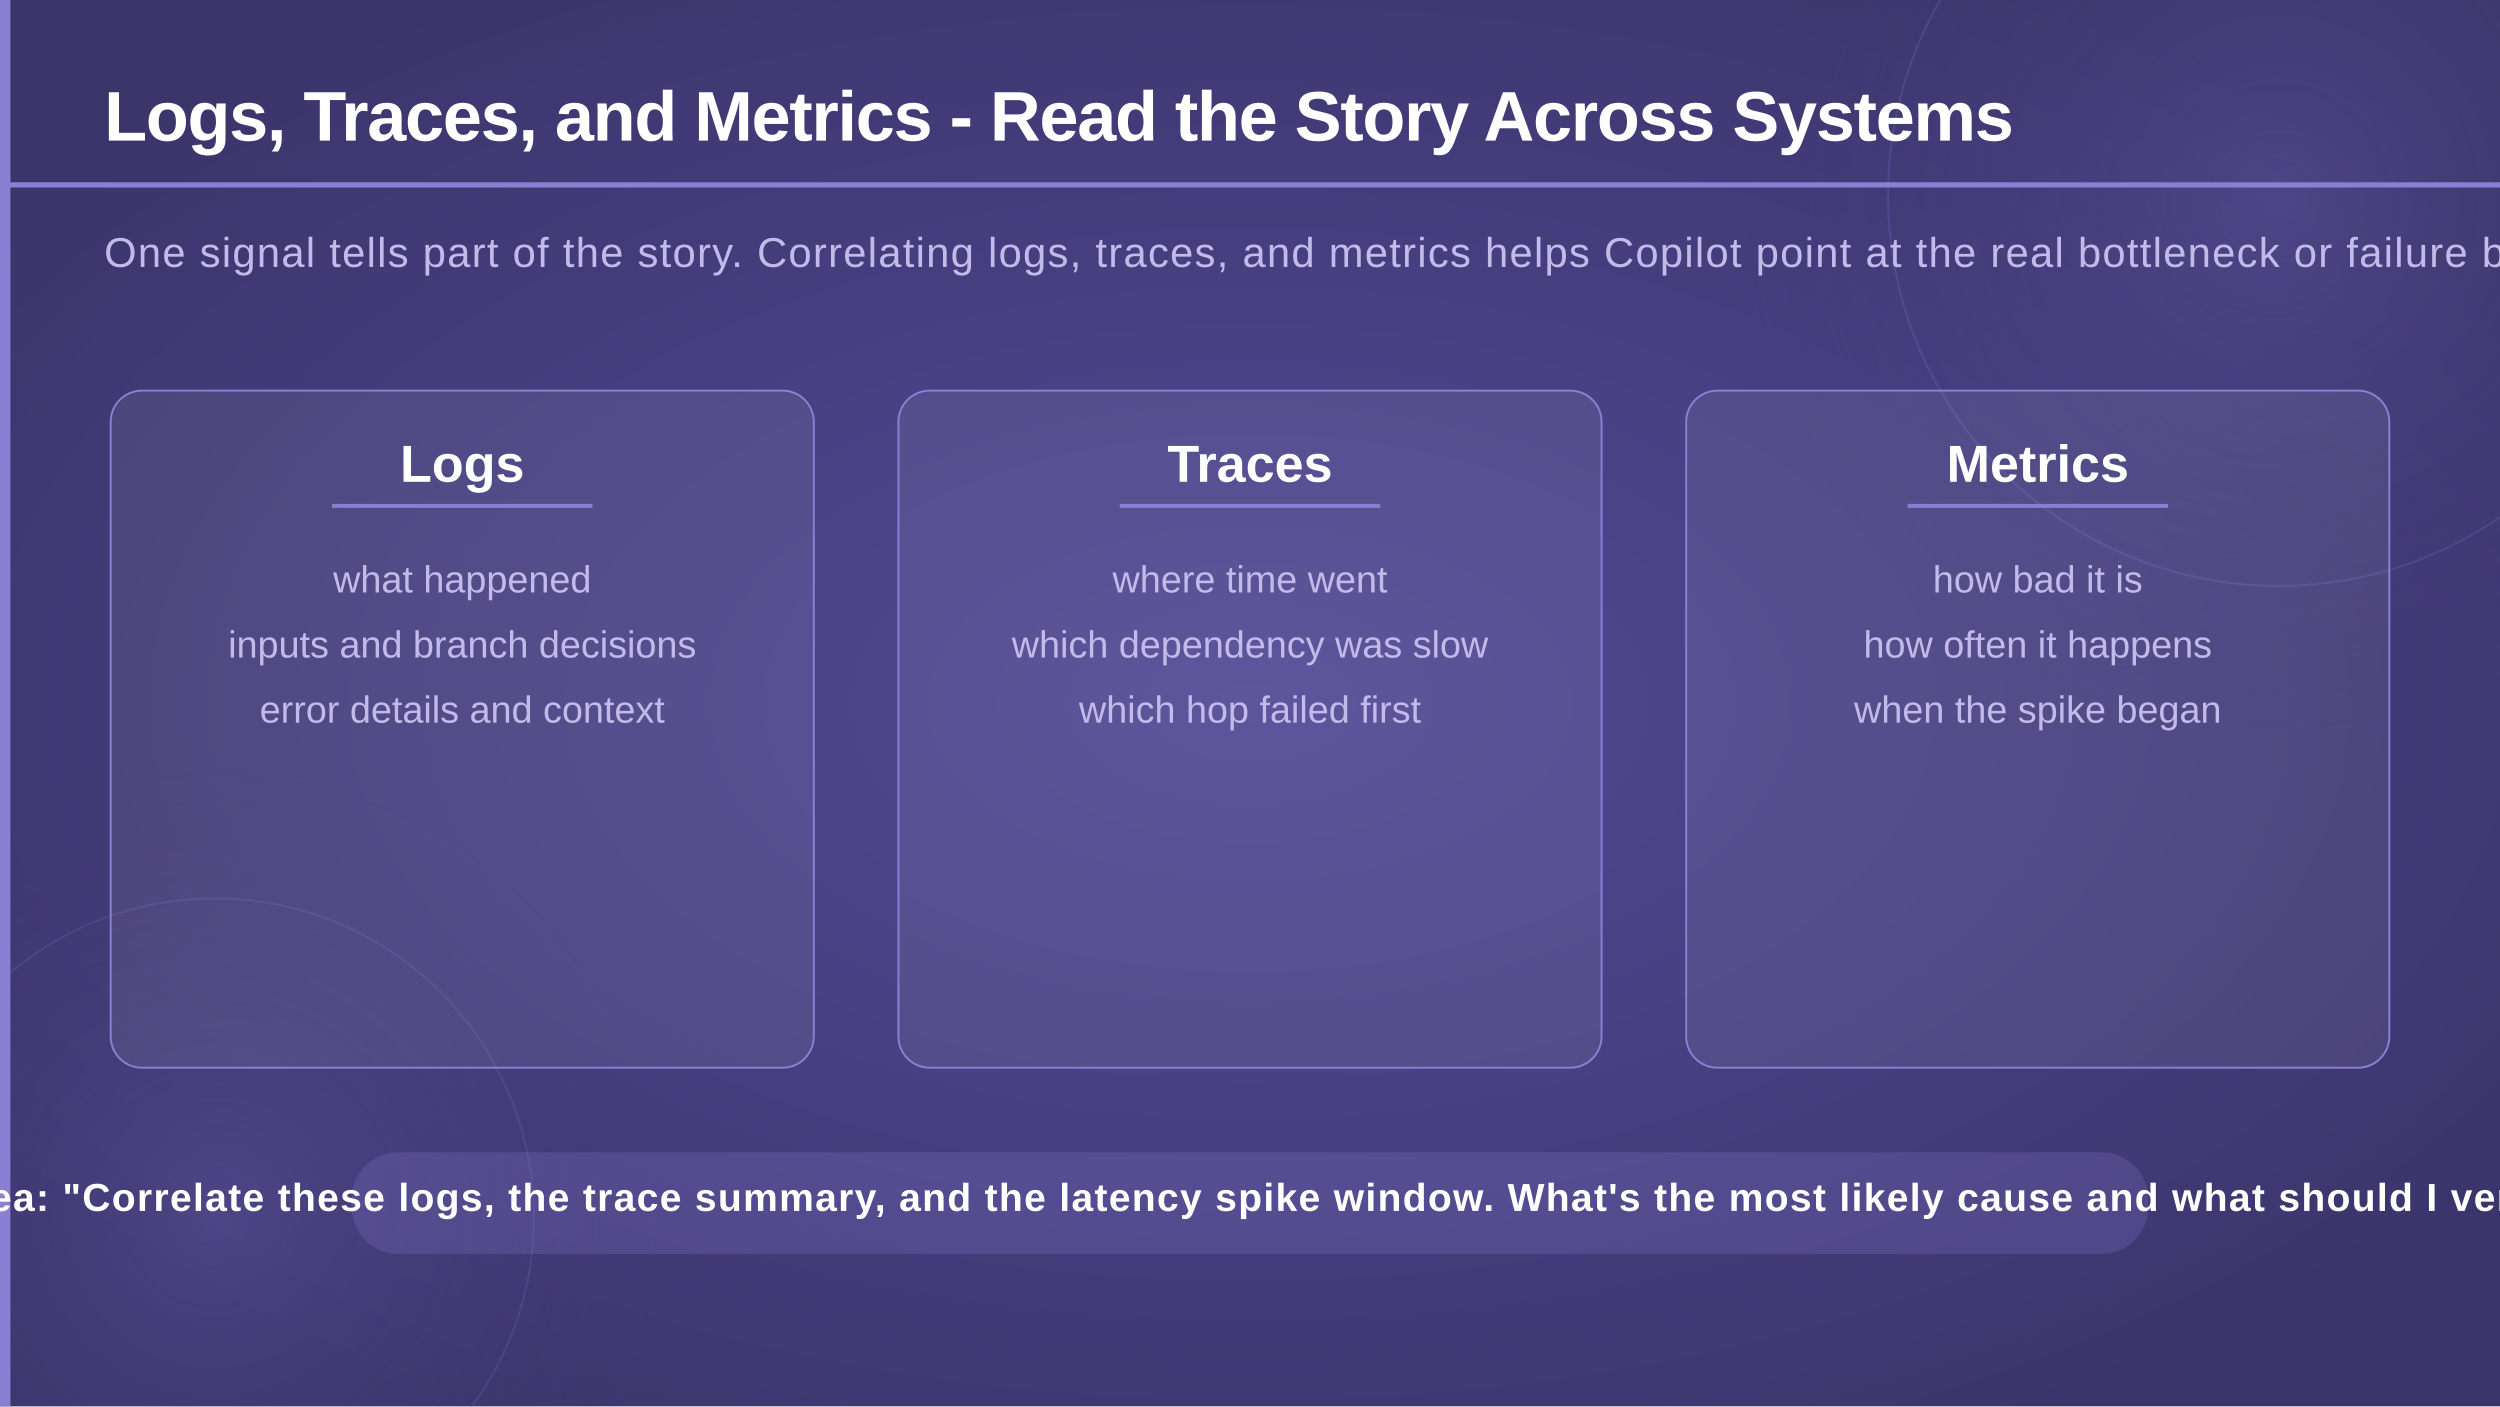
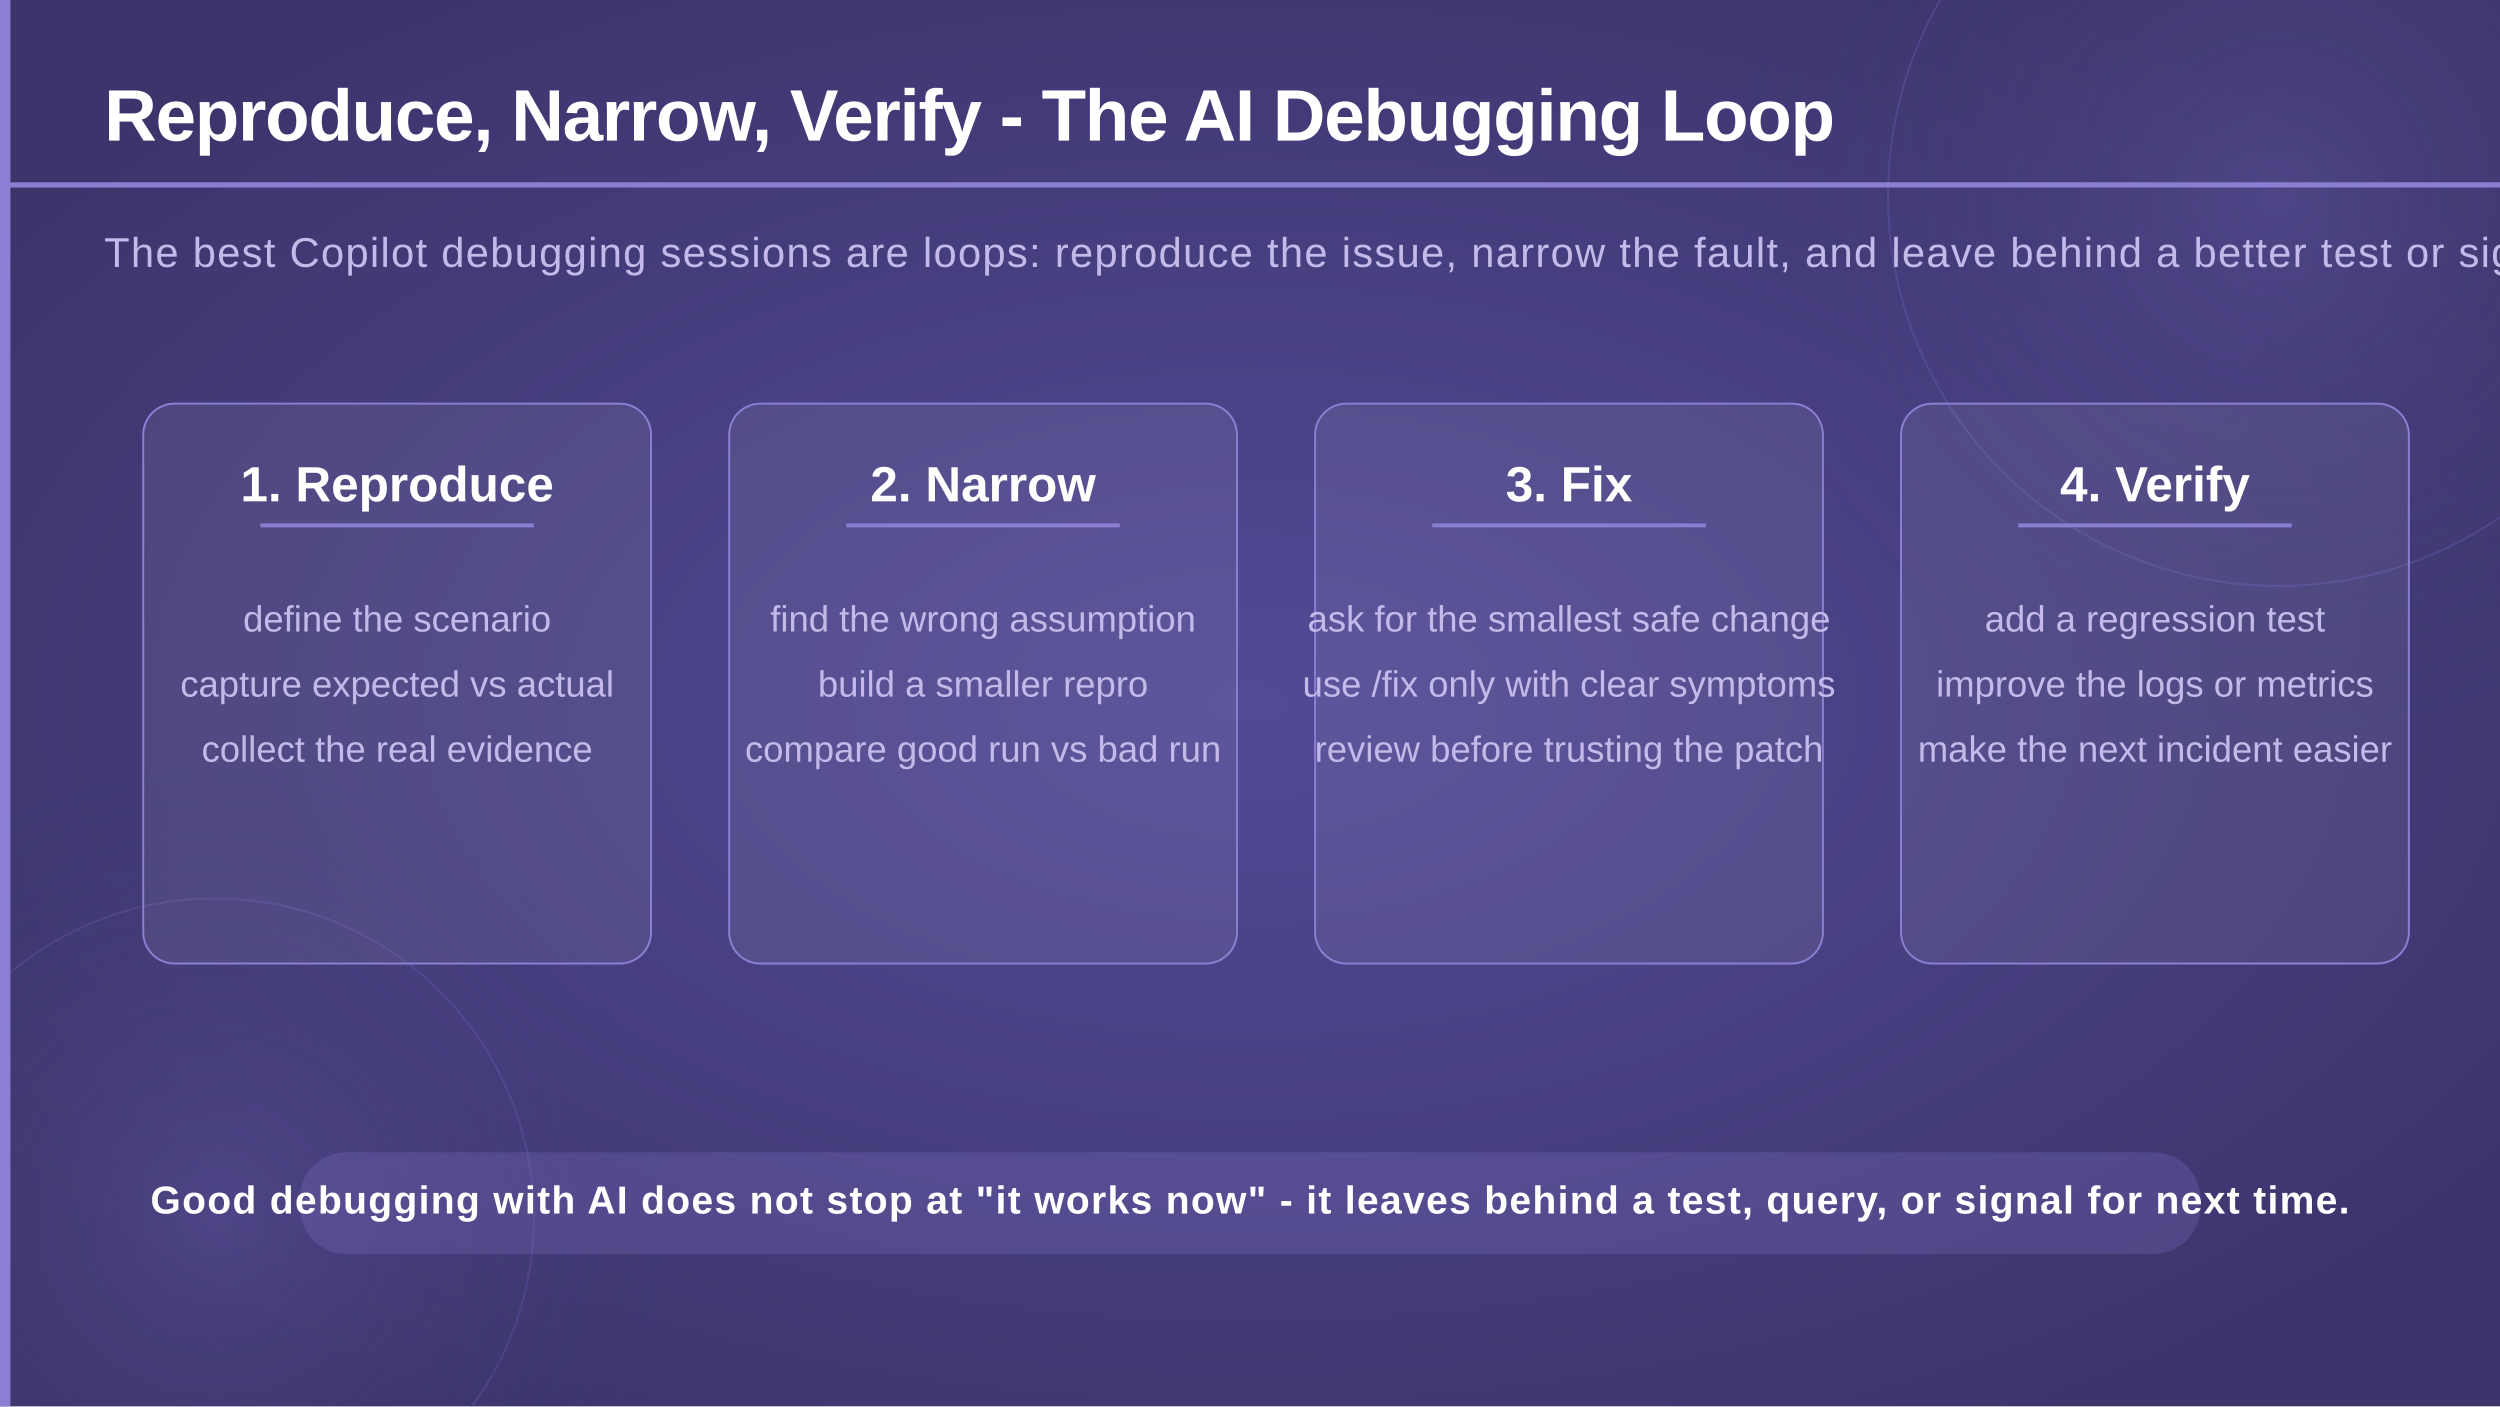
<svg xmlns="http://www.w3.org/2000/svg" viewBox="0 0 1920 1080" width="1920" height="1080">
  <defs>
    <radialGradient id="bgGlow" cx="50%" cy="50%" r="60%">
      <stop offset="0%" stop-color="#524a96" stop-opacity="1" />
      <stop offset="100%" stop-color="#3c356c" stop-opacity="1" />
    </radialGradient>
    <radialGradient id="circleGlow" cx="50%" cy="50%" r="50%">
      <stop offset="0%" stop-color="#7c70c8" stop-opacity="0.25" />
      <stop offset="100%" stop-color="#3c356c" stop-opacity="0" />
    </radialGradient>
  </defs>
  <rect width="1920" height="1080" fill="url(#bgGlow)" />
  <circle cx="1750" cy="150" r="420" fill="url(#circleGlow)" />
  <circle cx="1750" cy="150" r="300" fill="none" stroke="#6a5fb8" stroke-width="1.5" opacity="0.35" />
  <circle cx="165" cy="935" r="350" fill="url(#circleGlow)" />
  <circle cx="165" cy="935" r="245" fill="none" stroke="#6a5fb8" stroke-width="1.5" opacity="0.3" />
  <rect x="0" y="0" width="8" height="1080" fill="#8b7fd4" />
-   <text x="80" y="108" font-family="'Segoe UI', 'Helvetica Neue', Arial, sans-serif" font-size="54" font-weight="700" fill="#ffffff" letter-spacing="-1">Logs, Traces, and Metrics - Read the Story Across Systems</text>
+   <text x="80" y="108" font-family="'Segoe UI', 'Helvetica Neue', Arial, sans-serif" font-size="56" font-weight="700" fill="#ffffff" letter-spacing="-1">Reproduce, Narrow, Verify - The AI Debugging Loop</text>
  <rect x="0" y="140" width="1920" height="4" fill="#8b7fd4" />
-   <text x="80" y="205" font-family="'Segoe UI', 'Helvetica Neue', Arial, sans-serif" font-size="32" font-weight="300" fill="#c4baea" letter-spacing="1">One signal tells part of the story. Correlating logs, traces, and metrics helps Copilot point at the real bottleneck or failure boundary.</text>
-   <rect x="85" y="300" width="540" height="520" rx="24" fill="#ffffff" fill-opacity="0.07" stroke="#8b7fd4" stroke-width="1.5" />
-   <text x="355" y="370" text-anchor="middle" font-family="'Segoe UI', 'Helvetica Neue', Arial, sans-serif" font-size="40" font-weight="700" fill="#ffffff">Logs</text>
-   <rect x="255" y="387" width="200" height="3" fill="#8b7fd4" />
-   <text x="355" y="455" text-anchor="middle" font-family="'Segoe UI', 'Helvetica Neue', Arial, sans-serif" font-size="29" font-weight="300" fill="#c4baea">what happened</text>
-   <text x="355" y="505" text-anchor="middle" font-family="'Segoe UI', 'Helvetica Neue', Arial, sans-serif" font-size="29" font-weight="300" fill="#c4baea">inputs and branch decisions</text>
-   <text x="355" y="555" text-anchor="middle" font-family="'Segoe UI', 'Helvetica Neue', Arial, sans-serif" font-size="29" font-weight="300" fill="#c4baea">error details and context</text>
-   <rect x="690" y="300" width="540" height="520" rx="24" fill="#ffffff" fill-opacity="0.07" stroke="#8b7fd4" stroke-width="1.5" />
-   <text x="960" y="370" text-anchor="middle" font-family="'Segoe UI', 'Helvetica Neue', Arial, sans-serif" font-size="40" font-weight="700" fill="#ffffff">Traces</text>
-   <rect x="860" y="387" width="200" height="3" fill="#8b7fd4" />
-   <text x="960" y="455" text-anchor="middle" font-family="'Segoe UI', 'Helvetica Neue', Arial, sans-serif" font-size="29" font-weight="300" fill="#c4baea">where time went</text>
-   <text x="960" y="505" text-anchor="middle" font-family="'Segoe UI', 'Helvetica Neue', Arial, sans-serif" font-size="29" font-weight="300" fill="#c4baea">which dependency was slow</text>
-   <text x="960" y="555" text-anchor="middle" font-family="'Segoe UI', 'Helvetica Neue', Arial, sans-serif" font-size="29" font-weight="300" fill="#c4baea">which hop failed first</text>
-   <rect x="1295" y="300" width="540" height="520" rx="24" fill="#ffffff" fill-opacity="0.07" stroke="#8b7fd4" stroke-width="1.5" />
-   <text x="1565" y="370" text-anchor="middle" font-family="'Segoe UI', 'Helvetica Neue', Arial, sans-serif" font-size="40" font-weight="700" fill="#ffffff">Metrics</text>
-   <rect x="1465" y="387" width="200" height="3" fill="#8b7fd4" />
-   <text x="1565" y="455" text-anchor="middle" font-family="'Segoe UI', 'Helvetica Neue', Arial, sans-serif" font-size="29" font-weight="300" fill="#c4baea">how bad it is</text>
-   <text x="1565" y="505" text-anchor="middle" font-family="'Segoe UI', 'Helvetica Neue', Arial, sans-serif" font-size="29" font-weight="300" fill="#c4baea">how often it happens</text>
-   <text x="1565" y="555" text-anchor="middle" font-family="'Segoe UI', 'Helvetica Neue', Arial, sans-serif" font-size="29" font-weight="300" fill="#c4baea">when the spike began</text>
-   <rect x="270" y="885" width="1380" height="78" rx="36" fill="#8b7fd4" opacity="0.22" />
-   <text x="960" y="930" text-anchor="middle" font-family="'Segoe UI', 'Helvetica Neue', Arial, sans-serif" font-size="30" font-weight="600" fill="#ffffff" letter-spacing="1">Prompt idea: "Correlate these logs, the trace summary, and the latency spike window. What's the most likely cause and what should I verify next?"</text>
+   <text x="80" y="205" font-family="'Segoe UI', 'Helvetica Neue', Arial, sans-serif" font-size="32" font-weight="300" fill="#c4baea" letter-spacing="1">The best Copilot debugging sessions are loops: reproduce the issue, narrow the fault, and leave behind a better test or signal.</text>
+   <rect x="110" y="310" width="390" height="430" rx="24" fill="#ffffff" fill-opacity="0.07" stroke="#8b7fd4" stroke-width="1.5" />
+   <text x="305" y="385" text-anchor="middle" font-family="'Segoe UI', 'Helvetica Neue', Arial, sans-serif" font-size="38" font-weight="700" fill="#ffffff">1. Reproduce</text>
+   <rect x="200" y="402" width="210" height="3" fill="#8b7fd4" />
+   <text x="305" y="485" text-anchor="middle" font-family="'Segoe UI', 'Helvetica Neue', Arial, sans-serif" font-size="28" font-weight="300" fill="#c4baea">define the scenario</text>
+   <text x="305" y="535" text-anchor="middle" font-family="'Segoe UI', 'Helvetica Neue', Arial, sans-serif" font-size="28" font-weight="300" fill="#c4baea">capture expected vs actual</text>
+   <text x="305" y="585" text-anchor="middle" font-family="'Segoe UI', 'Helvetica Neue', Arial, sans-serif" font-size="28" font-weight="300" fill="#c4baea">collect the real evidence</text>
+   <rect x="560" y="310" width="390" height="430" rx="24" fill="#ffffff" fill-opacity="0.07" stroke="#8b7fd4" stroke-width="1.5" />
+   <text x="755" y="385" text-anchor="middle" font-family="'Segoe UI', 'Helvetica Neue', Arial, sans-serif" font-size="38" font-weight="700" fill="#ffffff">2. Narrow</text>
+   <rect x="650" y="402" width="210" height="3" fill="#8b7fd4" />
+   <text x="755" y="485" text-anchor="middle" font-family="'Segoe UI', 'Helvetica Neue', Arial, sans-serif" font-size="28" font-weight="300" fill="#c4baea">find the wrong assumption</text>
+   <text x="755" y="535" text-anchor="middle" font-family="'Segoe UI', 'Helvetica Neue', Arial, sans-serif" font-size="28" font-weight="300" fill="#c4baea">build a smaller repro</text>
+   <text x="755" y="585" text-anchor="middle" font-family="'Segoe UI', 'Helvetica Neue', Arial, sans-serif" font-size="28" font-weight="300" fill="#c4baea">compare good run vs bad run</text>
+   <rect x="1010" y="310" width="390" height="430" rx="24" fill="#ffffff" fill-opacity="0.07" stroke="#8b7fd4" stroke-width="1.5" />
+   <text x="1205" y="385" text-anchor="middle" font-family="'Segoe UI', 'Helvetica Neue', Arial, sans-serif" font-size="38" font-weight="700" fill="#ffffff">3. Fix</text>
+   <rect x="1100" y="402" width="210" height="3" fill="#8b7fd4" />
+   <text x="1205" y="485" text-anchor="middle" font-family="'Segoe UI', 'Helvetica Neue', Arial, sans-serif" font-size="28" font-weight="300" fill="#c4baea">ask for the smallest safe change</text>
+   <text x="1205" y="535" text-anchor="middle" font-family="'Segoe UI', 'Helvetica Neue', Arial, sans-serif" font-size="28" font-weight="300" fill="#c4baea">use /fix only with clear symptoms</text>
+   <text x="1205" y="585" text-anchor="middle" font-family="'Segoe UI', 'Helvetica Neue', Arial, sans-serif" font-size="28" font-weight="300" fill="#c4baea">review before trusting the patch</text>
+   <rect x="1460" y="310" width="390" height="430" rx="24" fill="#ffffff" fill-opacity="0.07" stroke="#8b7fd4" stroke-width="1.5" />
+   <text x="1655" y="385" text-anchor="middle" font-family="'Segoe UI', 'Helvetica Neue', Arial, sans-serif" font-size="38" font-weight="700" fill="#ffffff">4. Verify</text>
+   <rect x="1550" y="402" width="210" height="3" fill="#8b7fd4" />
+   <text x="1655" y="485" text-anchor="middle" font-family="'Segoe UI', 'Helvetica Neue', Arial, sans-serif" font-size="28" font-weight="300" fill="#c4baea">add a regression test</text>
+   <text x="1655" y="535" text-anchor="middle" font-family="'Segoe UI', 'Helvetica Neue', Arial, sans-serif" font-size="28" font-weight="300" fill="#c4baea">improve the logs or metrics</text>
+   <text x="1655" y="585" text-anchor="middle" font-family="'Segoe UI', 'Helvetica Neue', Arial, sans-serif" font-size="28" font-weight="300" fill="#c4baea">make the next incident easier</text>
+   <rect x="230" y="885" width="1460" height="78" rx="36" fill="#8b7fd4" opacity="0.22" />
+   <text x="960" y="932" text-anchor="middle" font-family="'Segoe UI', 'Helvetica Neue', Arial, sans-serif" font-size="30" font-weight="600" fill="#ffffff" letter-spacing="1">Good debugging with AI does not stop at "it works now" - it leaves behind a test, query, or signal for next time.</text>
</svg>
